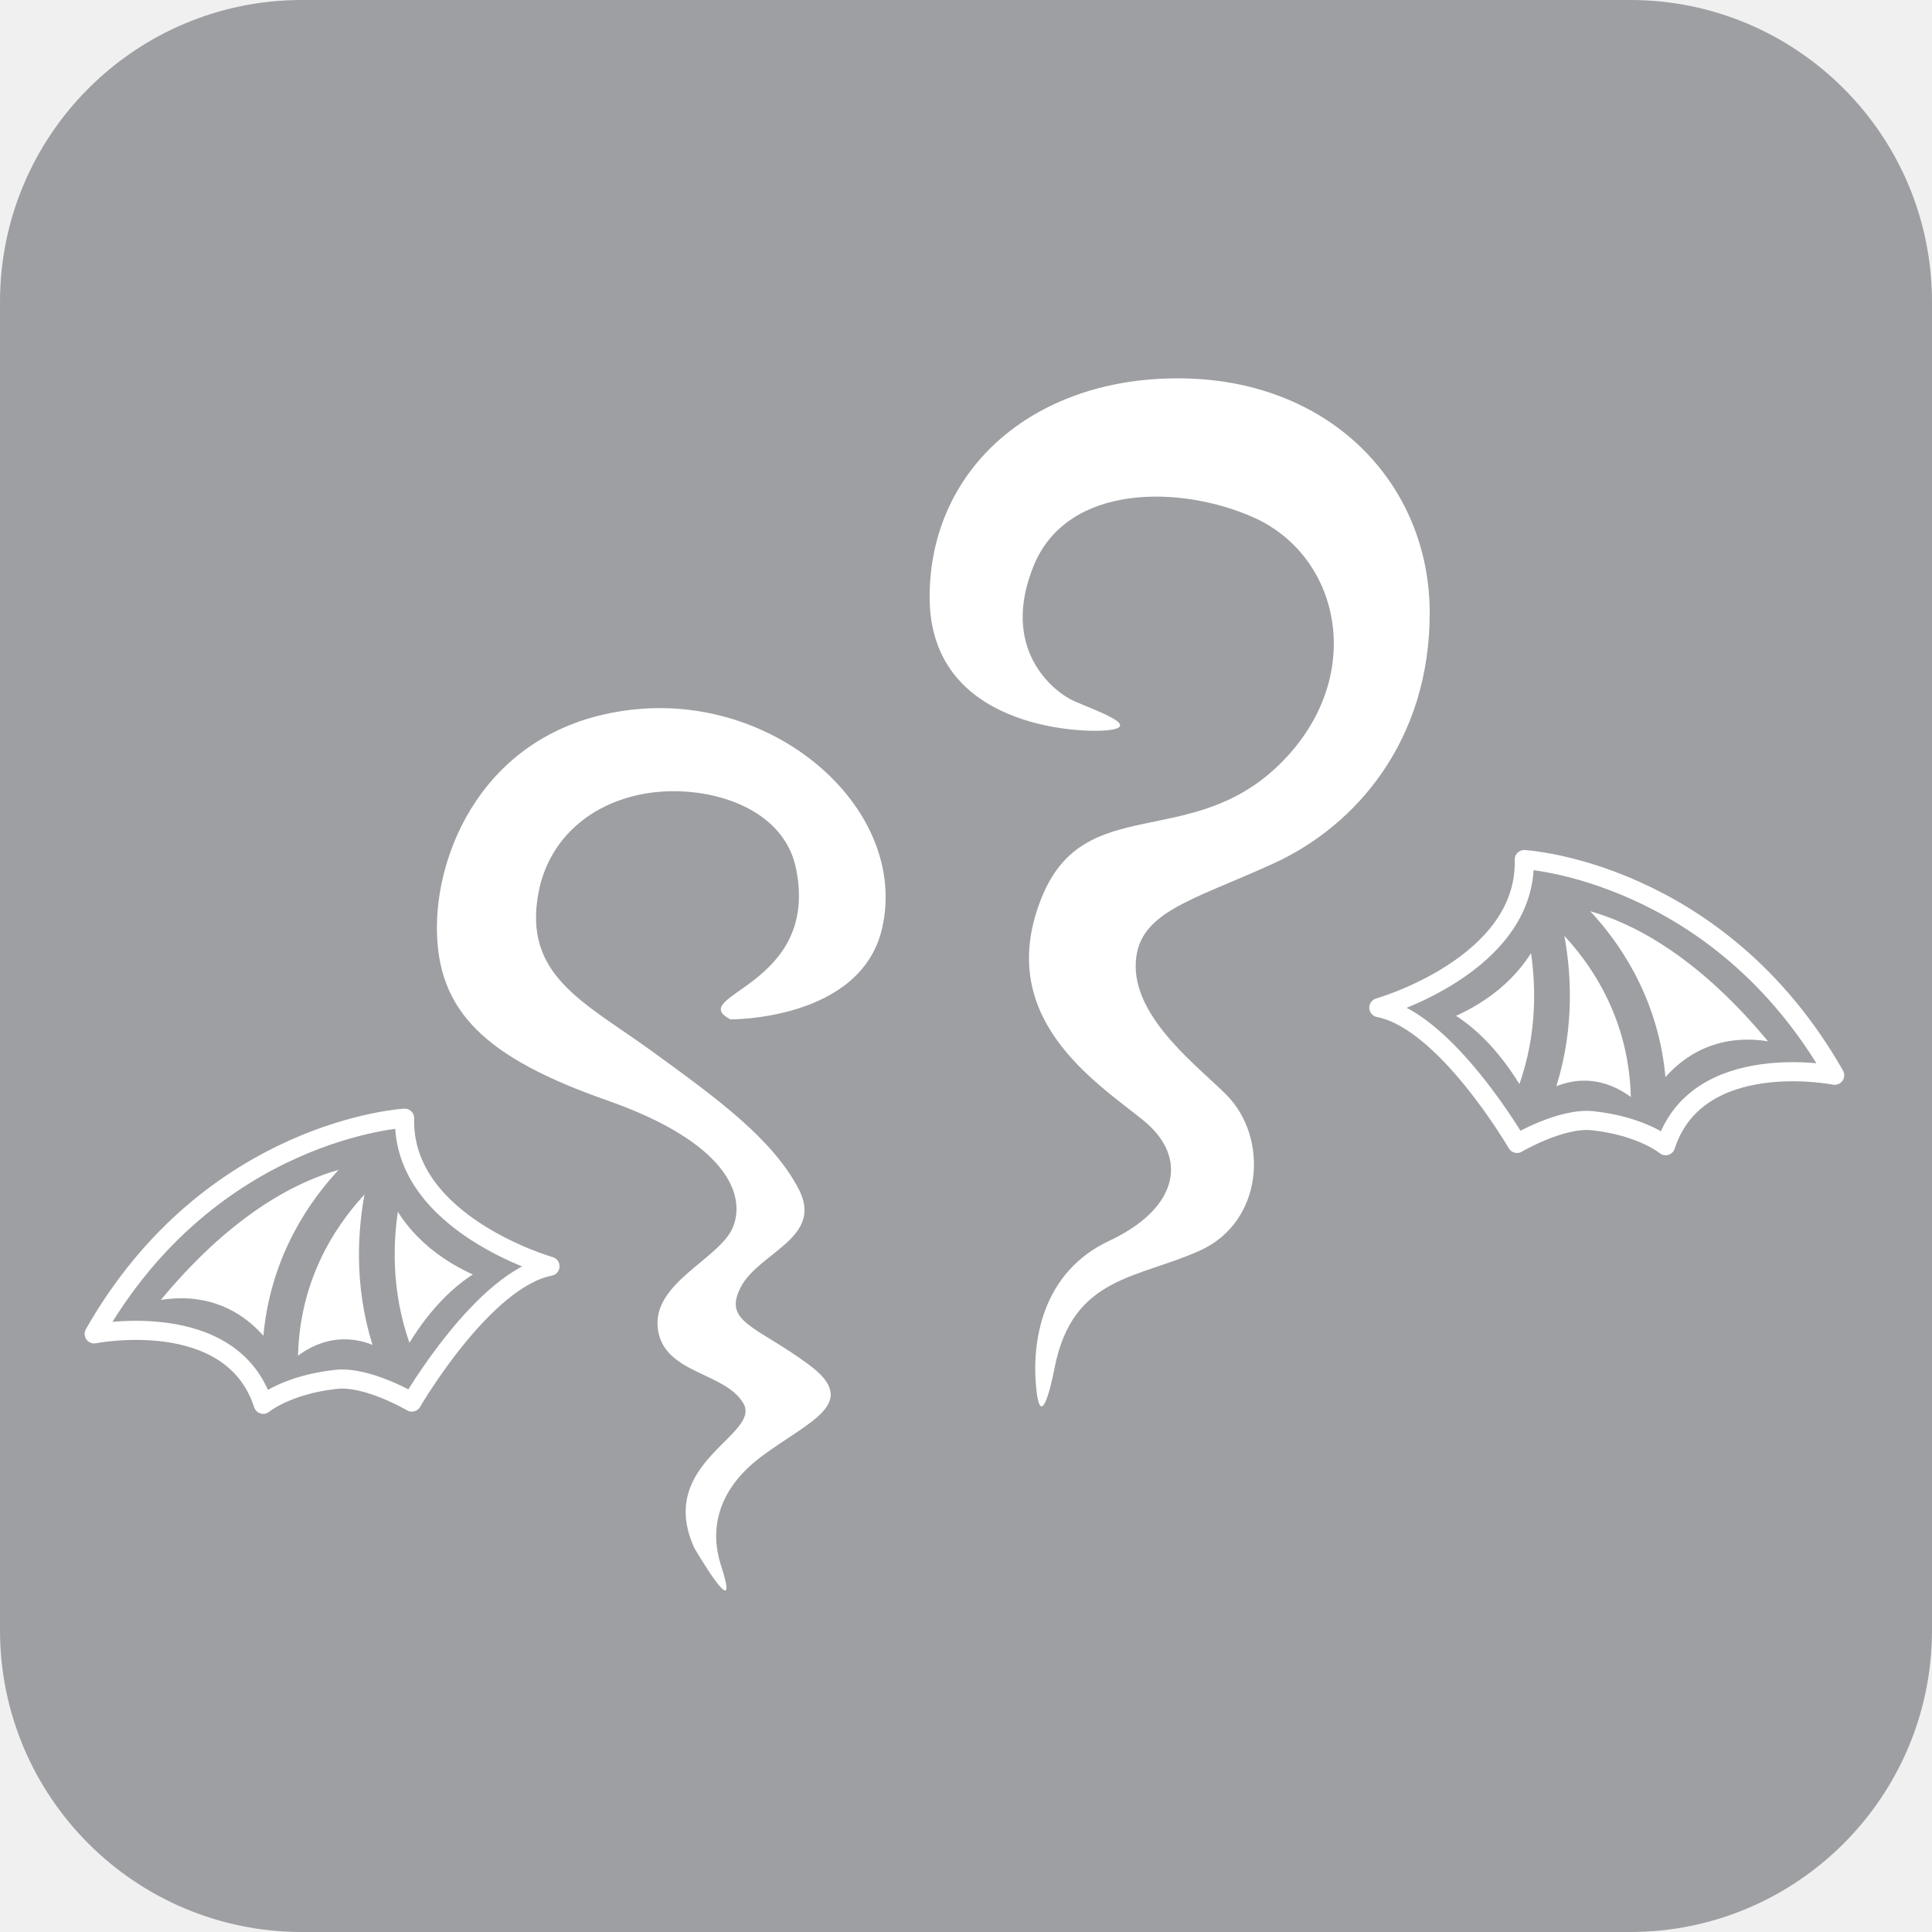
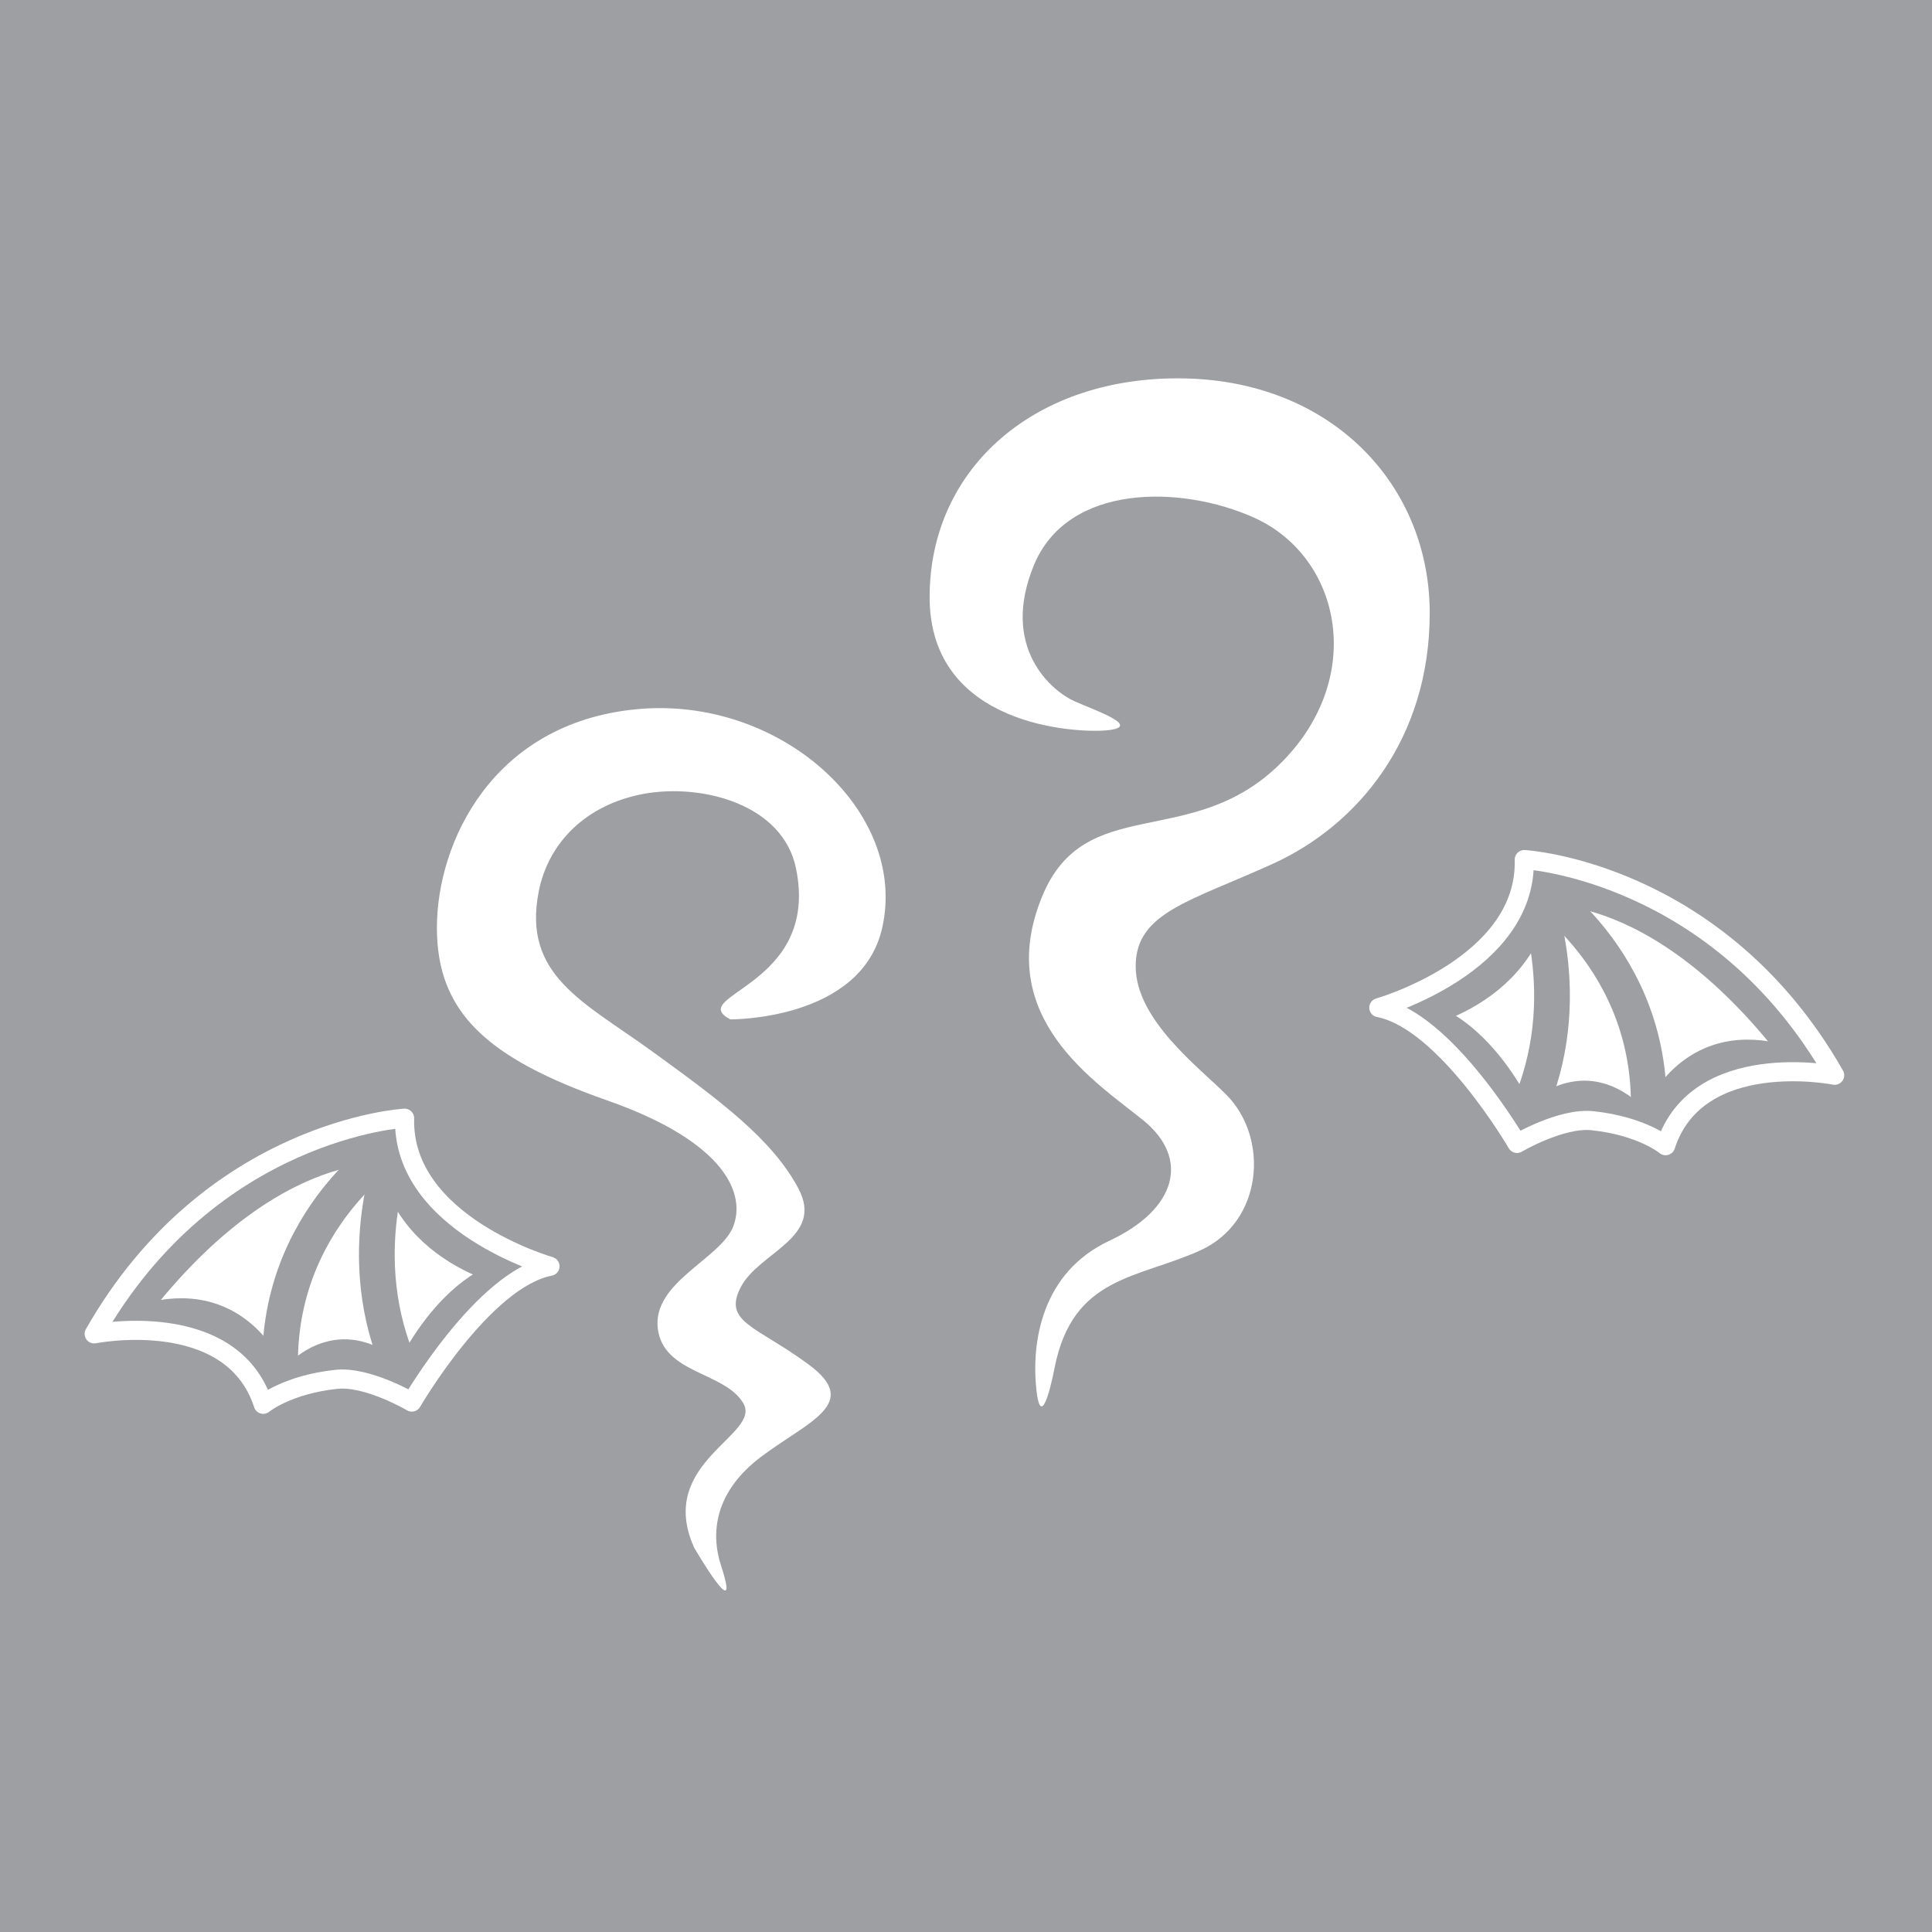
<svg xmlns="http://www.w3.org/2000/svg" width="100%" height="100%" viewBox="0 0 750 750" version="1.1">
-   <g transform="matrix(4.166667,0,0,4.166667,-276.1958,-2528.804)">
-     <path d="M246.287,758.788C246.287,774.323 233.695,786.913 218.164,786.913L94.414,786.913C78.883,786.913 66.287,774.323 66.287,758.788L66.287,635.041C66.287,619.51 78.883,606.913 94.414,606.913L218.164,606.913C233.695,606.913 246.287,619.51 246.287,635.041L246.287,758.788Z" style="fill:rgb(157,159,162);fill-rule:nonzero;" />
-   </g>
+   <rect x="0" y="0" width="100%" height="100%" fill="rgb(157 159 162)" />
  <g transform="matrix(4.166667,0,0,4.166667,-276.1958,-2498.975)">
    <path d="M209.336,682.417C209.336,682.417 221.906,680.401 235.771,700.296C235.771,700.296 224.656,692.962 219.859,706.266C219.859,706.266 215.141,697.63 208.279,705.235C208.279,705.235 204.373,695.123 196.857,694.25C196.857,694.25 208.131,692.662 209.336,682.417Z" style="fill:white;fill-rule:nonzero;stroke:rgb(157,159,162);stroke-width:3.33px;" />
  </g>
  <g transform="matrix(-1.725538,-3.792575,-3.792575,1.725538,3620.06,13.37987)">
    <path d="M203.071,693.508C216.47,685.689 228.242,693.508 228.242,693.508" style="fill:none;fill-rule:nonzero;stroke:rgb(157,159,162);stroke-width:3.33px;stroke-linecap:round;stroke-linejoin:round;" />
  </g>
  <g transform="matrix(-0.22941,4.160346,4.160346,0.22941,-2232.189,-644.6427)">
    <path d="M200.137,690.718C200.137,690.718 210.604,695.765 221.805,690.718" style="fill:none;fill-rule:nonzero;stroke:rgb(157,159,162);stroke-width:3.33px;stroke-linecap:round;stroke-linejoin:round;" />
  </g>
  <g transform="matrix(4.166667,0,0,4.166667,-276.1958,-2500.367)">
    <path d="M208.299,680.172C208.299,680.172 226.355,681.191 237.219,700.267C237.219,700.267 224.426,697.717 221.469,706.829C221.469,706.829 219.264,704.994 214.658,704.502C211.742,704.193 207.623,706.618 207.623,706.618C207.623,706.618 200.965,695.159 194.75,693.969C194.75,693.969 208.568,690.041 208.299,680.172Z" style="fill:none;fill-rule:nonzero;stroke:white;stroke-width:1.78px;stroke-linecap:round;stroke-linejoin:round;" />
  </g>
  <g transform="matrix(4.166667,0,0,4.166667,-276.1958,-2298.179)">
    <path d="M102.945,658.322C102.945,658.322 90.373,656.306 76.51,676.2C76.51,676.2 87.625,668.867 92.422,682.17C92.422,682.17 97.141,673.537 104.004,681.143C104.004,681.143 107.906,671.026 115.422,670.156C115.422,670.156 104.15,668.569 102.945,658.322Z" style="fill:white;fill-rule:nonzero;stroke:rgb(157,159,162);stroke-width:3.33px;" />
  </g>
  <g transform="matrix(1.7258,-3.792456,-3.792456,-1.7258,2496.457,2014.273)">
    <path d="M84.689,667.986C98.086,675.804 109.858,667.986 109.858,667.986" style="fill:none;fill-rule:nonzero;stroke:rgb(157,159,162);stroke-width:3.33px;stroke-linecap:round;stroke-linejoin:round;" />
  </g>
  <g transform="matrix(0.229613,4.160335,4.160335,-0.229613,-2659.493,223.5064)">
    <path d="M90.723,671.08C90.723,671.08 101.192,666.031 112.389,671.08" style="fill:none;fill-rule:nonzero;stroke:rgb(157,159,162);stroke-width:3.33px;stroke-linecap:round;stroke-linejoin:round;" />
  </g>
  <g transform="matrix(4.166667,0,0,4.166667,-276.1958,-2299.575)">
    <path d="M103.982,656.077C103.982,656.077 85.926,657.093 75.061,676.172C75.061,676.172 87.855,673.622 90.813,682.734C90.813,682.734 93.016,680.899 97.621,680.408C100.539,680.095 104.656,682.525 104.656,682.525C104.656,682.525 111.316,671.063 117.529,669.875C117.529,669.875 103.713,665.949 103.982,656.077Z" style="fill:none;fill-rule:nonzero;stroke:white;stroke-width:1.78px;stroke-linecap:round;stroke-linejoin:round;" />
  </g>
  <g transform="matrix(4.166667,0,0,4.166667,-276.1958,-2575.146)">
    <path d="M169.398,686.079C166.695,686.338 152.898,685.779 152.898,673.669C152.898,661.561 162.846,652.997 176.678,653.292C190.51,653.584 199.49,663.33 199.49,675.147C199.49,686.967 192.695,694.941 184.93,698.486C177.164,702.031 172.096,703.037 172.096,708.059C172.096,713.078 178.051,717.511 180.561,720.049C184.549,724.085 183.961,731.863 178.135,734.523C172.309,737.18 166.242,736.882 164.545,745.451C164.545,745.451 163.332,751.951 162.846,747.522C162.361,743.089 163.332,736.59 169.641,733.635C175.949,730.683 177.164,725.952 172.797,722.407C168.428,718.866 158.752,712.823 163.377,701.563C167.365,691.852 177.164,697.309 185.414,689.332C193.664,681.349 191.309,669.947 183.125,666.264C176.357,663.22 165.758,663.035 162.604,670.715C159.449,678.397 164.299,682.442 166.402,683.371C168.359,684.239 172.807,685.754 169.398,686.079" style="fill:white;fill-rule:nonzero;" />
  </g>
  <g transform="matrix(4.166667,0,0,4.166667,-276.1958,-2376.004)">
    <path d="M134.326,665.213C134.326,665.213 146.531,665.344 148.482,656.679C150.92,645.839 138.965,635.011 125.541,636.322C112.117,637.636 106.992,648.794 106.992,656.673C106.992,664.552 111.631,668.823 122.855,672.764C134.082,676.702 135.791,681.626 134.57,684.581C133.352,687.535 127.08,689.719 127.568,693.985C128.055,698.253 133.84,698.039 135.547,700.993C137.256,703.948 127.363,706.487 130.967,714.443C130.967,714.443 135.441,722.143 133.471,716.126C132.467,713.061 132.861,709.2 137.256,705.92C141.648,702.638 146.531,700.999 141.648,697.383C136.768,693.774 133.594,693.443 135.303,690.16C137.012,686.88 143.113,685.567 140.672,680.971C138.232,676.371 133.352,672.764 127.006,668.165C120.66,663.569 114.947,661.114 116.477,653.31C117.369,648.737 120.906,645.187 126.273,644.2C131.643,643.218 139.217,645.139 140.449,651.145C142.715,662.178 130.072,662.937 134.326,665.213" style="fill:white;fill-rule:nonzero;" />
  </g>
</svg>
